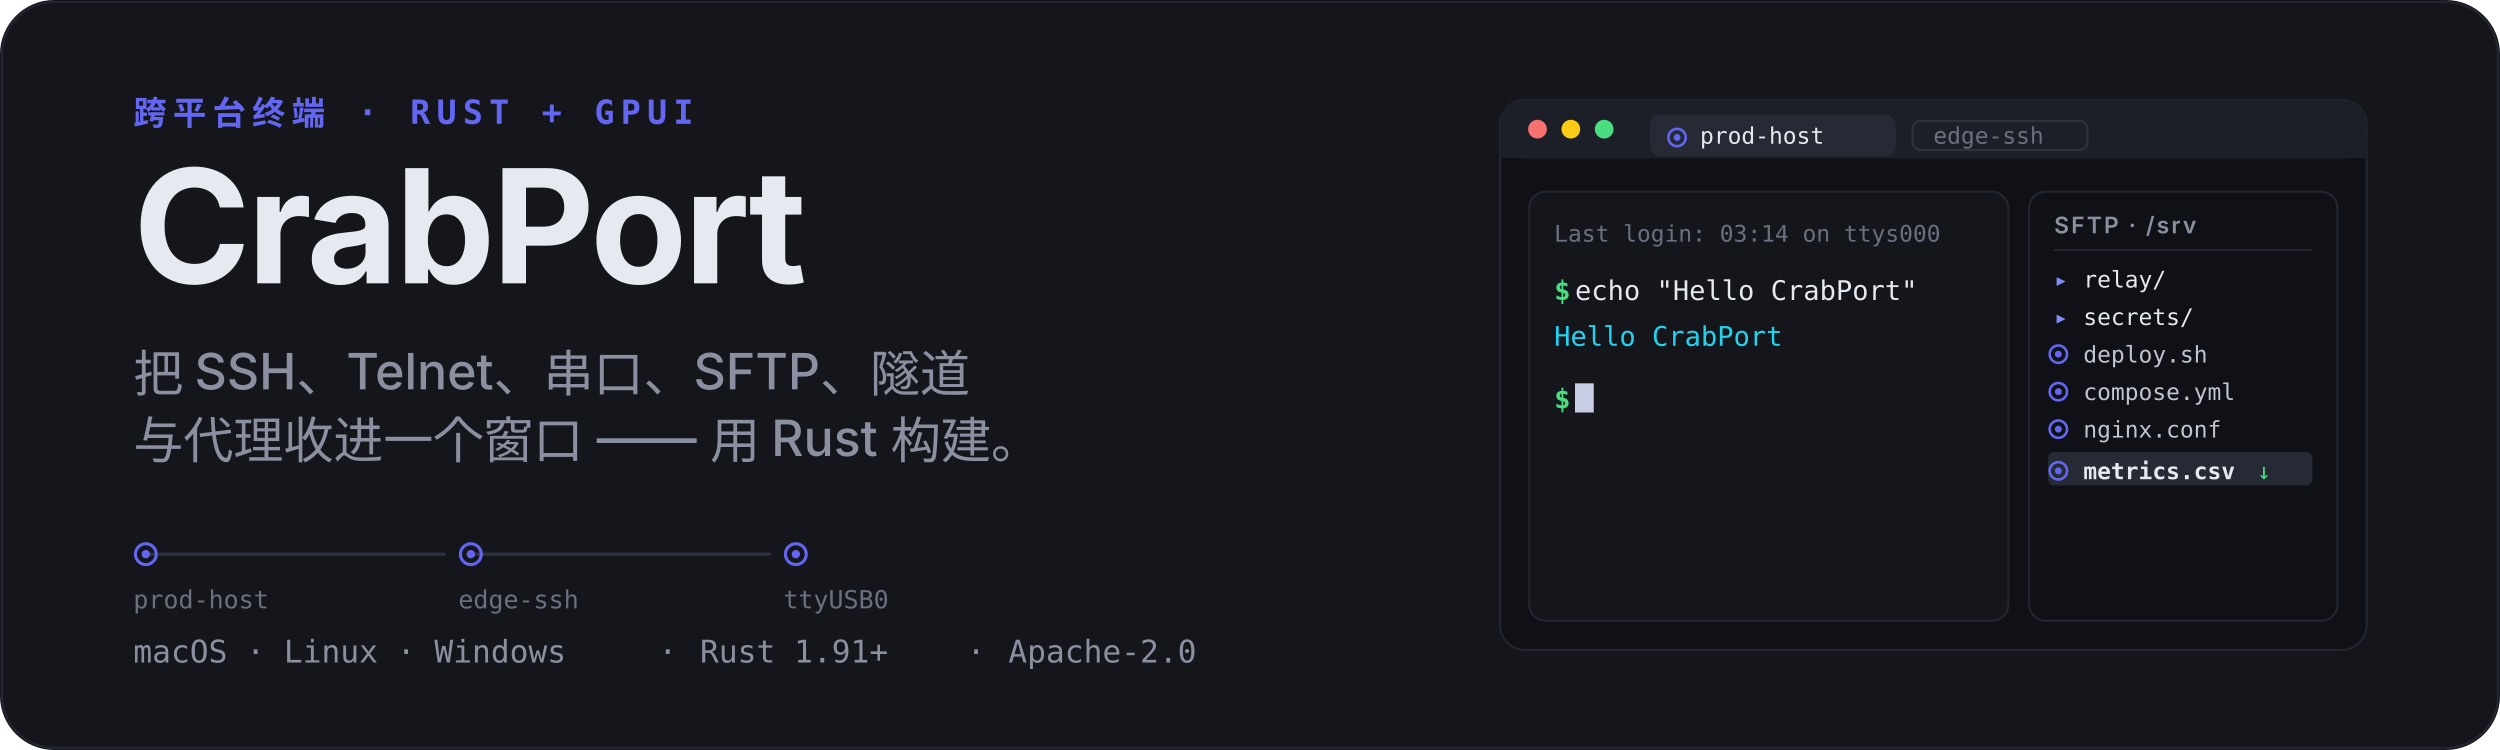
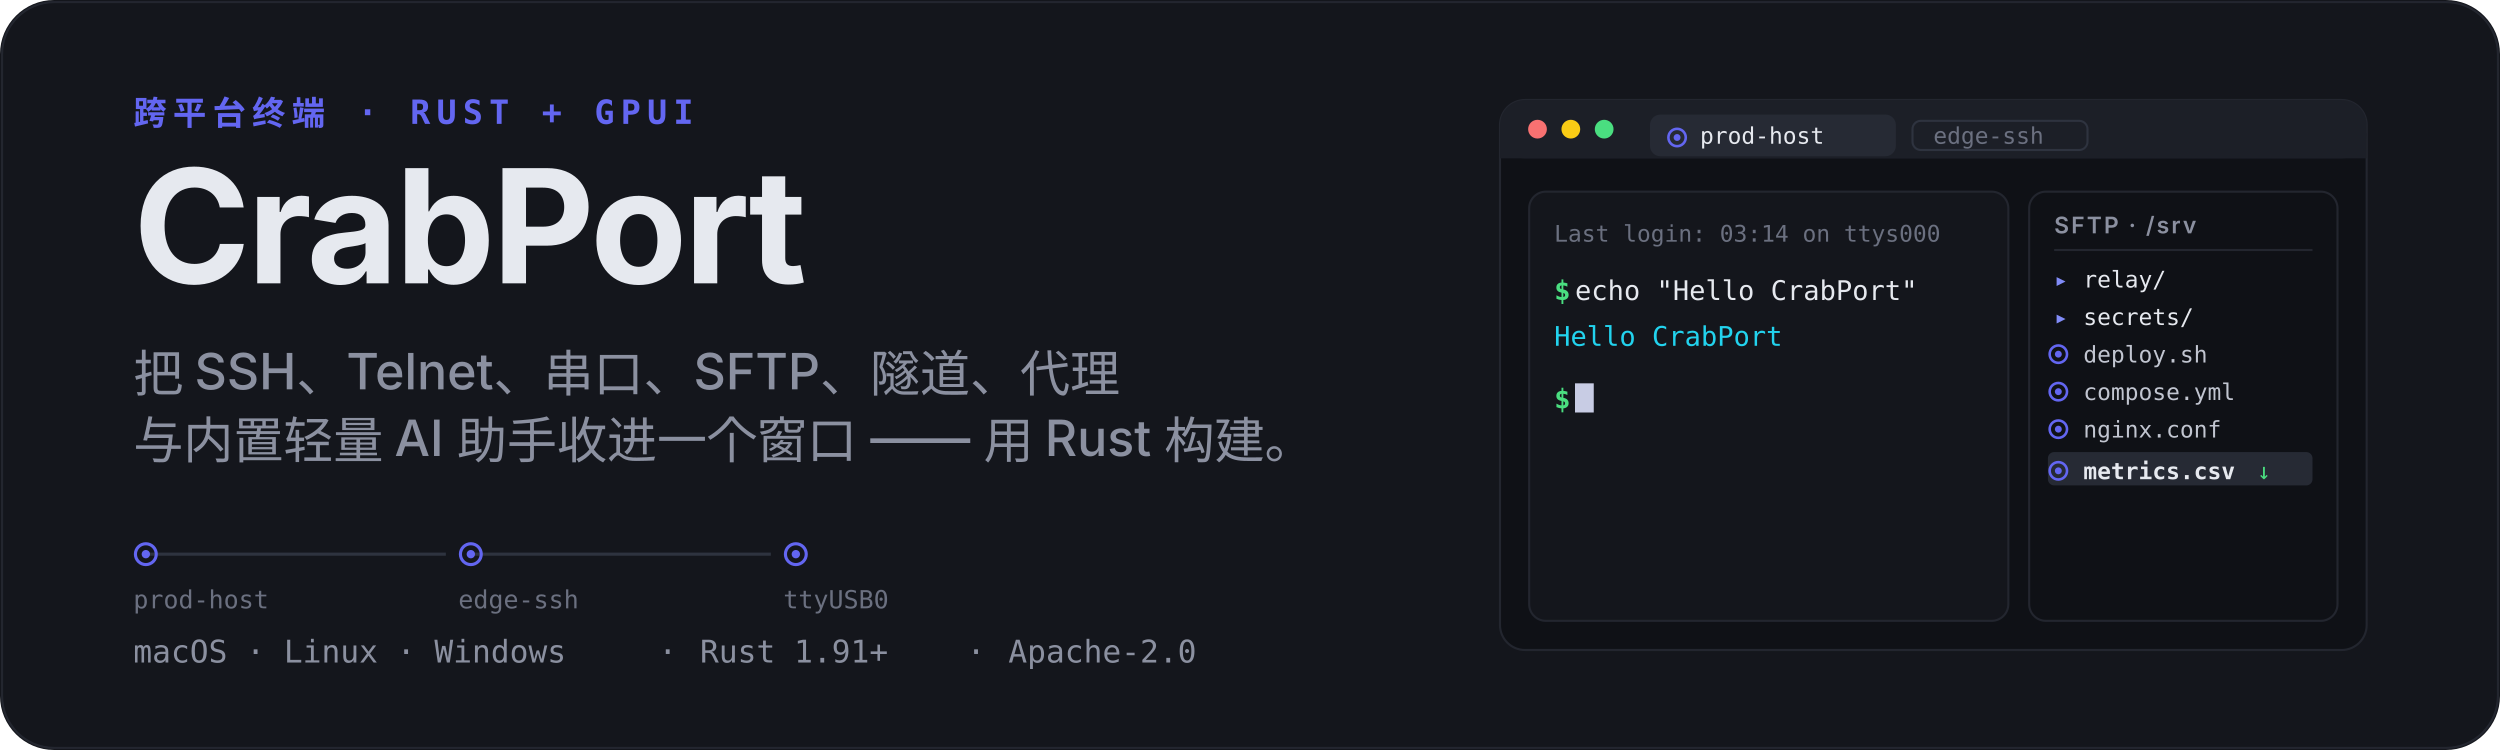
<svg xmlns="http://www.w3.org/2000/svg" width="1200" height="360" viewBox="0 0 1200 360" role="img" aria-labelledby="hero-title hero-desc">
  <rect width="1200" height="360" rx="26" fill="#14161c" />
  <rect x="1" y="1" width="1198" height="358" rx="25" fill="none" stroke="#23262f" stroke-width="1" />
  <defs>
    <symbol id="port-dot" viewBox="0 0 12 12">
      <circle cx="6" cy="6" r="5" fill="none" stroke="#6366f1" stroke-width="1.5" />
      <circle cx="6" cy="6" r="2" fill="#6366f1" />
    </symbol>
  </defs>
  <g id="title-block" transform="translate(64 60)">
    <text x="0" y="0" font-family="ui-monospace, SFMono-Regular, Menlo, monospace" font-size="16" letter-spacing="3" fill="#6366f1" font-weight="600">
      跨平台终端 · RUST + GPUI
    </text>
    <text x="0" y="76" font-family="-apple-system, BlinkMacSystemFont, 'Segoe UI', 'PingFang SC', 'Microsoft YaHei', 'Hiragino Sans GB', sans-serif" font-size="76" font-weight="700" fill="#e6e9ef" letter-spacing="-1.5">
      CrabPort
    </text>
    <text x="0" y="128" font-family="-apple-system, BlinkMacSystemFont, 'Segoe UI', 'PingFang SC', 'Microsoft YaHei', 'Hiragino Sans GB', sans-serif" font-size="24" font-weight="500" fill="#8b90a0">
-       把 SSH、Telnet、串口、SFTP、隧道
+       把 SSH、Telnet、串口、SFTP、隧道、代理
    </text>
    <text x="0" y="160" font-family="-apple-system, BlinkMacSystemFont, 'Segoe UI', 'PingFang SC', 'Microsoft YaHei', 'Hiragino Sans GB', sans-serif" font-size="24" font-weight="500" fill="#8b90a0">
-       与代理收进一个窗口 —— 用 Rust 构建。
+       与内置轻量 AI 助手收进一个窗口 —— 用 Rust 构建。
    </text>
    <g transform="translate(0 200)">
      <line x1="6" y1="6" x2="150" y2="6" stroke="#2e333f" stroke-width="1.5" />
      <line x1="162" y1="6" x2="306" y2="6" stroke="#2e333f" stroke-width="1.5" />
      <use href="#port-dot" x="0" y="0" width="12" height="12" />
      <use href="#port-dot" x="156" y="0" width="12" height="12" />
      <use href="#port-dot" x="312" y="0" width="12" height="12" />
      <text x="0" y="32" font-family="ui-monospace, SFMono-Regular, Menlo, monospace" font-size="12" fill="#6b7080">prod-host</text>
      <text x="156" y="32" font-family="ui-monospace, SFMono-Regular, Menlo, monospace" font-size="12" fill="#6b7080">edge-ssh</text>
      <text x="312" y="32" font-family="ui-monospace, SFMono-Regular, Menlo, monospace" font-size="12" fill="#6b7080">ttyUSB0</text>
    </g>
    <g transform="translate(0 258)" font-family="ui-monospace, SFMono-Regular, Menlo, monospace" font-size="15" fill="#8b90a0">
      <text x="0" y="0">macOS · Linux · Windows</text>
      <text x="252" y="0">·</text>
      <text x="272" y="0">Rust 1.91+</text>
      <text x="400" y="0">·</text>
      <text x="420" y="0">Apache-2.0</text>
    </g>
  </g>
  <g id="project-proof" transform="translate(720 48)">
    <rect x="0" y="0" width="416" height="264" rx="12" fill="#0f1116" stroke="#23262f" stroke-width="1" />
    <rect x="0" y="0" width="416" height="28" rx="12" fill="#1c1f27" />
    <rect x="0" y="16" width="416" height="12" fill="#1c1f27" />
    <circle cx="18" cy="14" r="4.5" fill="#f87171" />
    <circle cx="34" cy="14" r="4.5" fill="#facc15" />
    <circle cx="50" cy="14" r="4.5" fill="#4ade80" />
    <g transform="translate(72 7)">
      <rect x="0" y="0" width="118" height="20" rx="5" fill="#262a34" />
      <use href="#port-dot" x="8" y="6" width="10" height="10" />
      <text x="24" y="14" font-family="ui-monospace, SFMono-Regular, Menlo, monospace" font-size="11" fill="#e6e9ef">prod-host</text>
      <rect x="126" y="3" width="84" height="14" rx="4" fill="none" stroke="#2e333f" />
      <text x="136" y="14" font-family="ui-monospace, SFMono-Regular, Menlo, monospace" font-size="11" fill="#6b7080">edge-ssh</text>
    </g>
    <g transform="translate(14 44)">
      <rect x="0" y="0" width="230" height="206" rx="8" fill="#14161c" stroke="#23262f" stroke-width="1" />
      <g font-family="ui-monospace, SFMono-Regular, Menlo, monospace" font-size="13" fill="#c1c5d0">
        <text x="12" y="24" font-size="11" fill="#6b7080">Last login: 03:14 on ttys000</text>
        <text x="12" y="52" fill="#4ade80" font-weight="600">$</text>
        <text x="22" y="52" fill="#e6e9ef">echo "Hello CrabPort"</text>
        <text x="12" y="74" fill="#22d3ee">Hello CrabPort</text>
        <text x="12" y="104" fill="#4ade80" font-weight="600">$</text>
        <rect x="22" y="92" width="9" height="14" fill="#c8cce4" />
      </g>
    </g>
    <g transform="translate(254 44)">
      <rect x="0" y="0" width="148" height="206" rx="8" fill="#0f1116" stroke="#23262f" stroke-width="1" />
      <text x="12" y="20" font-family="-apple-system, BlinkMacSystemFont, 'Segoe UI', sans-serif" font-size="11" font-weight="600" fill="#8b90a0" letter-spacing="1">SFTP · /srv</text>
      <line x1="12" y1="28" x2="136" y2="28" stroke="#23262f" />
      <g font-family="ui-monospace, SFMono-Regular, Menlo, monospace" font-size="11">
        <text x="12" y="46" fill="#818cf8">▸</text>
        <text x="26" y="46" fill="#e6e9ef">relay/</text>
        <text x="12" y="64" fill="#818cf8">▸</text>
        <text x="26" y="64" fill="#e6e9ef">secrets/</text>
        <use href="#port-dot" x="9" y="73" width="10" height="10" />
        <text x="26" y="82" fill="#c1c5d0">deploy.sh</text>
        <use href="#port-dot" x="9" y="91" width="10" height="10" />
        <text x="26" y="100" fill="#c1c5d0">compose.yml</text>
        <use href="#port-dot" x="9" y="109" width="10" height="10" />
        <text x="26" y="118" fill="#c1c5d0">nginx.conf</text>
        <rect x="9" y="125" width="127" height="16" rx="3" fill="#262a34" />
        <use href="#port-dot" x="9" y="129" width="10" height="10" />
        <text x="26" y="138" fill="#e6e9ef" font-weight="600">metrics.csv</text>
        <text x="116" y="138" fill="#4ade80" text-anchor="end">↓</text>
      </g>
    </g>
  </g>
</svg>
